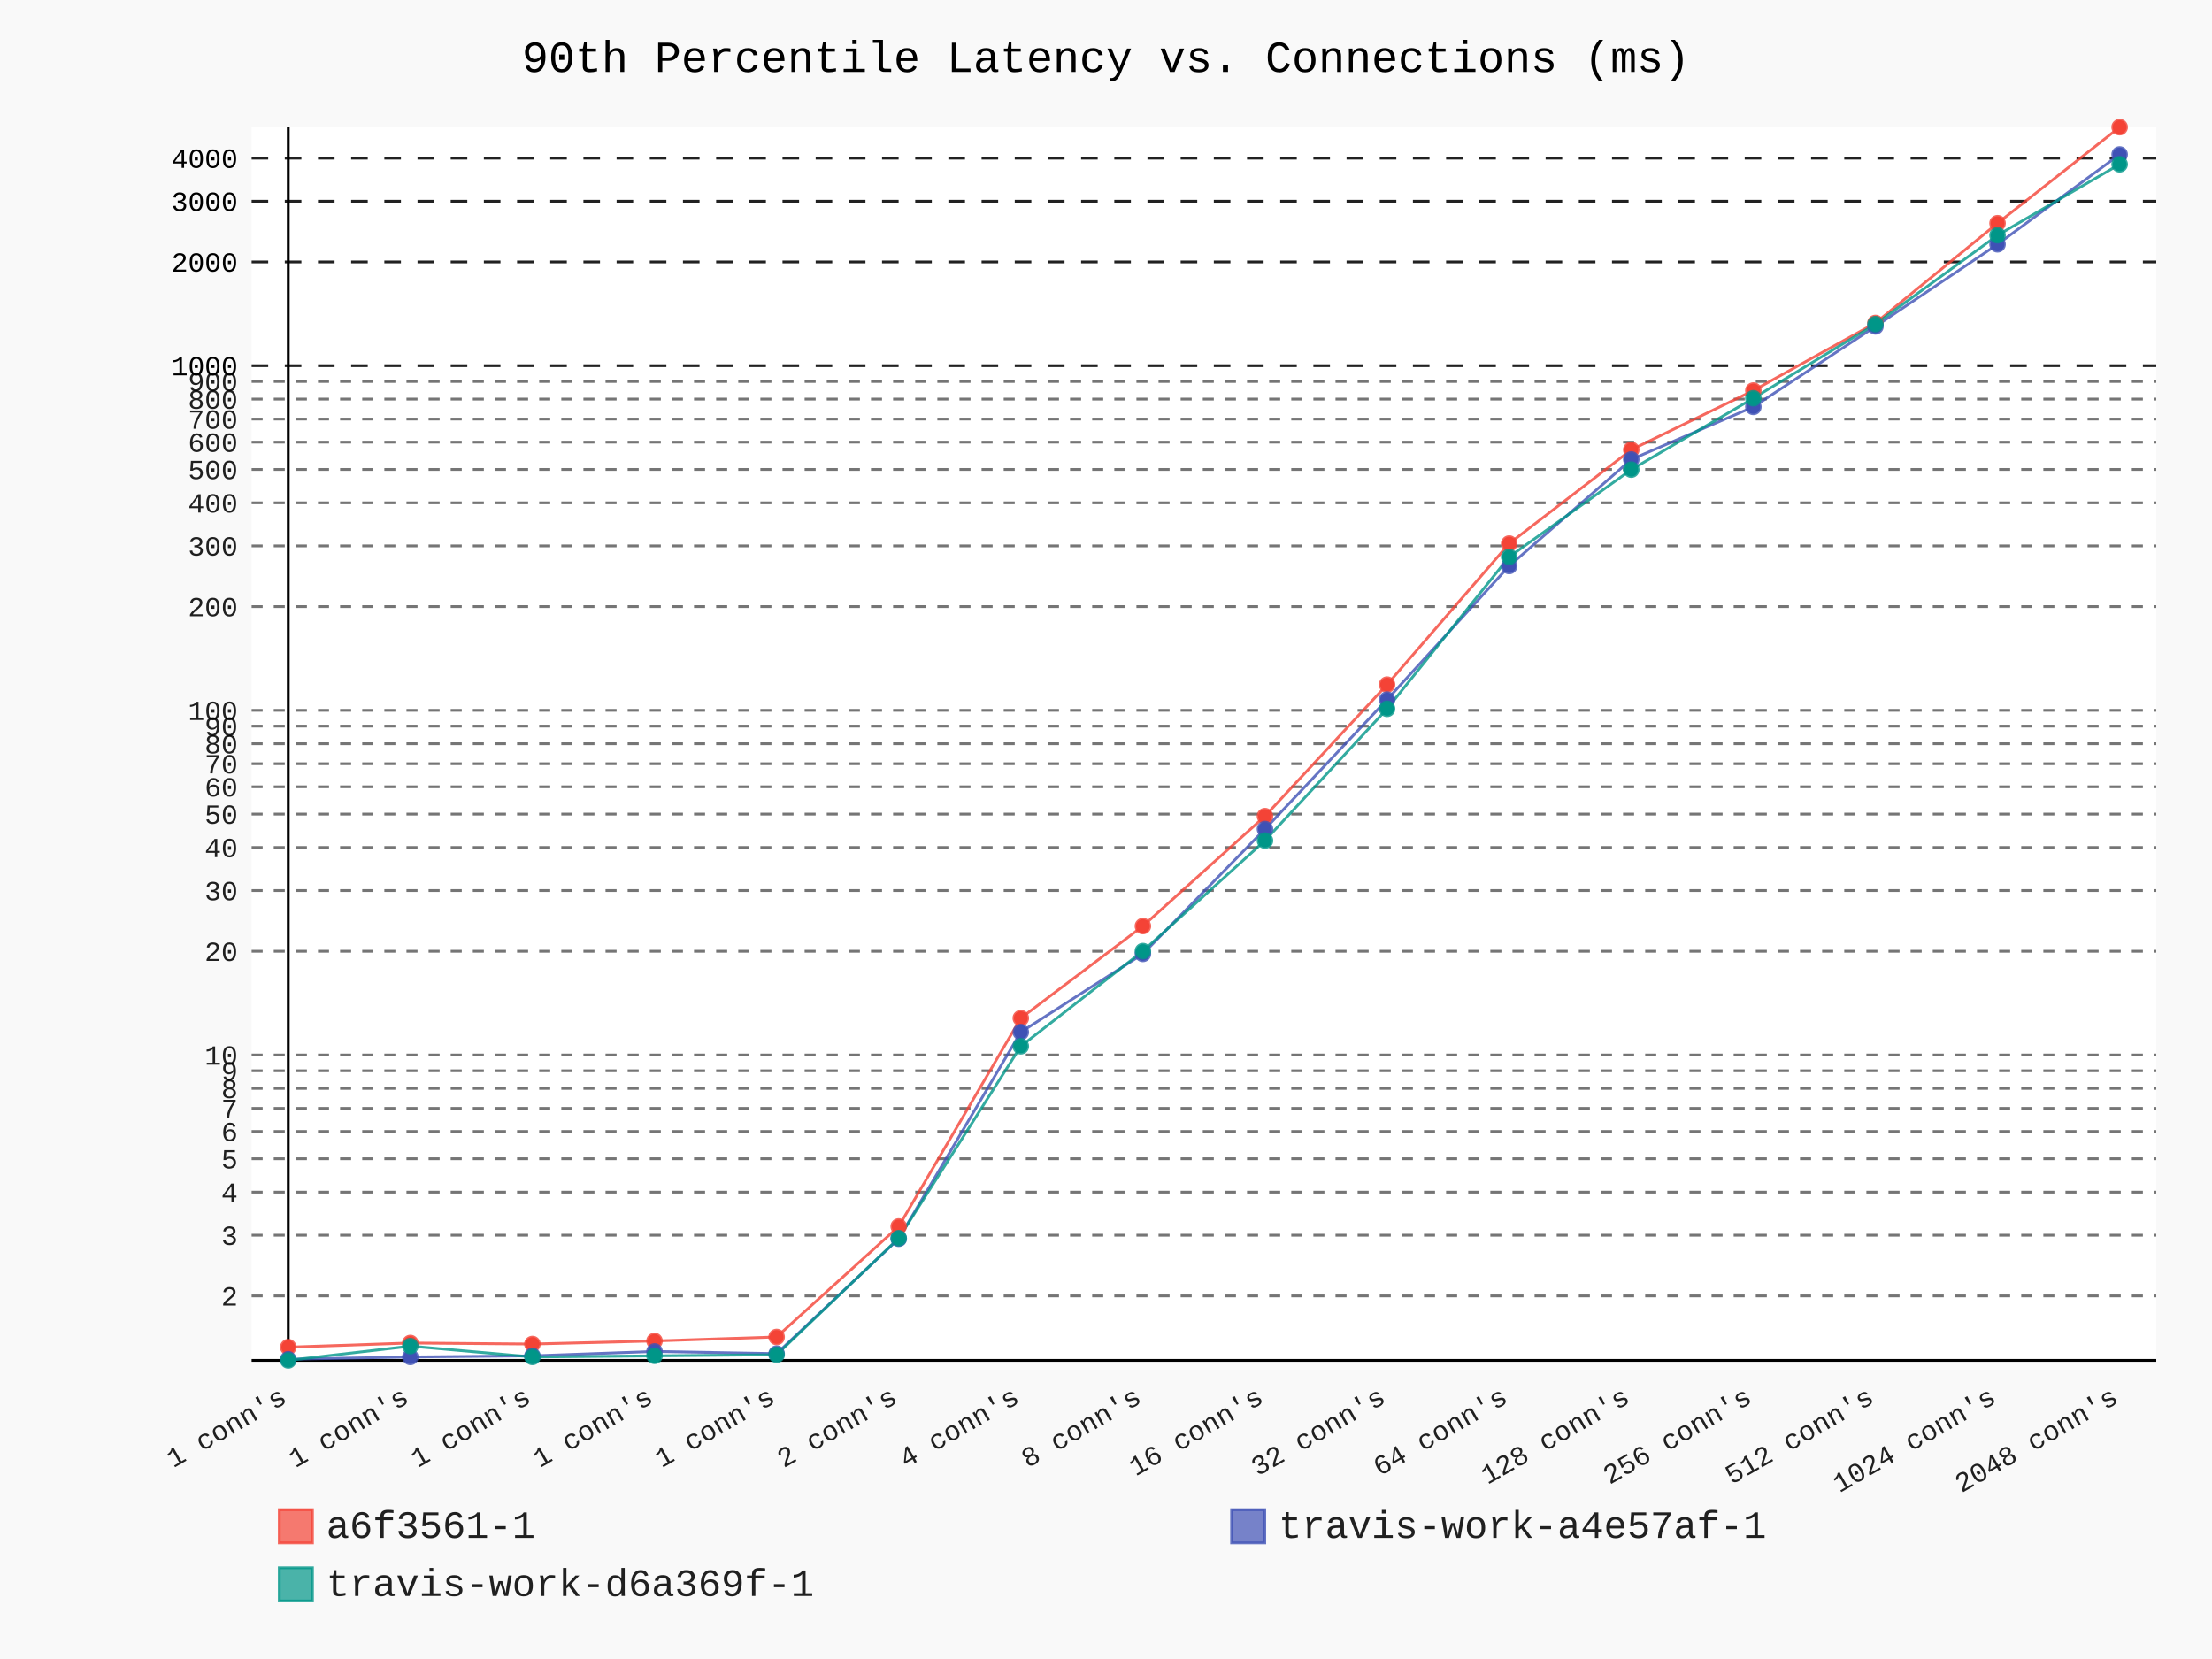
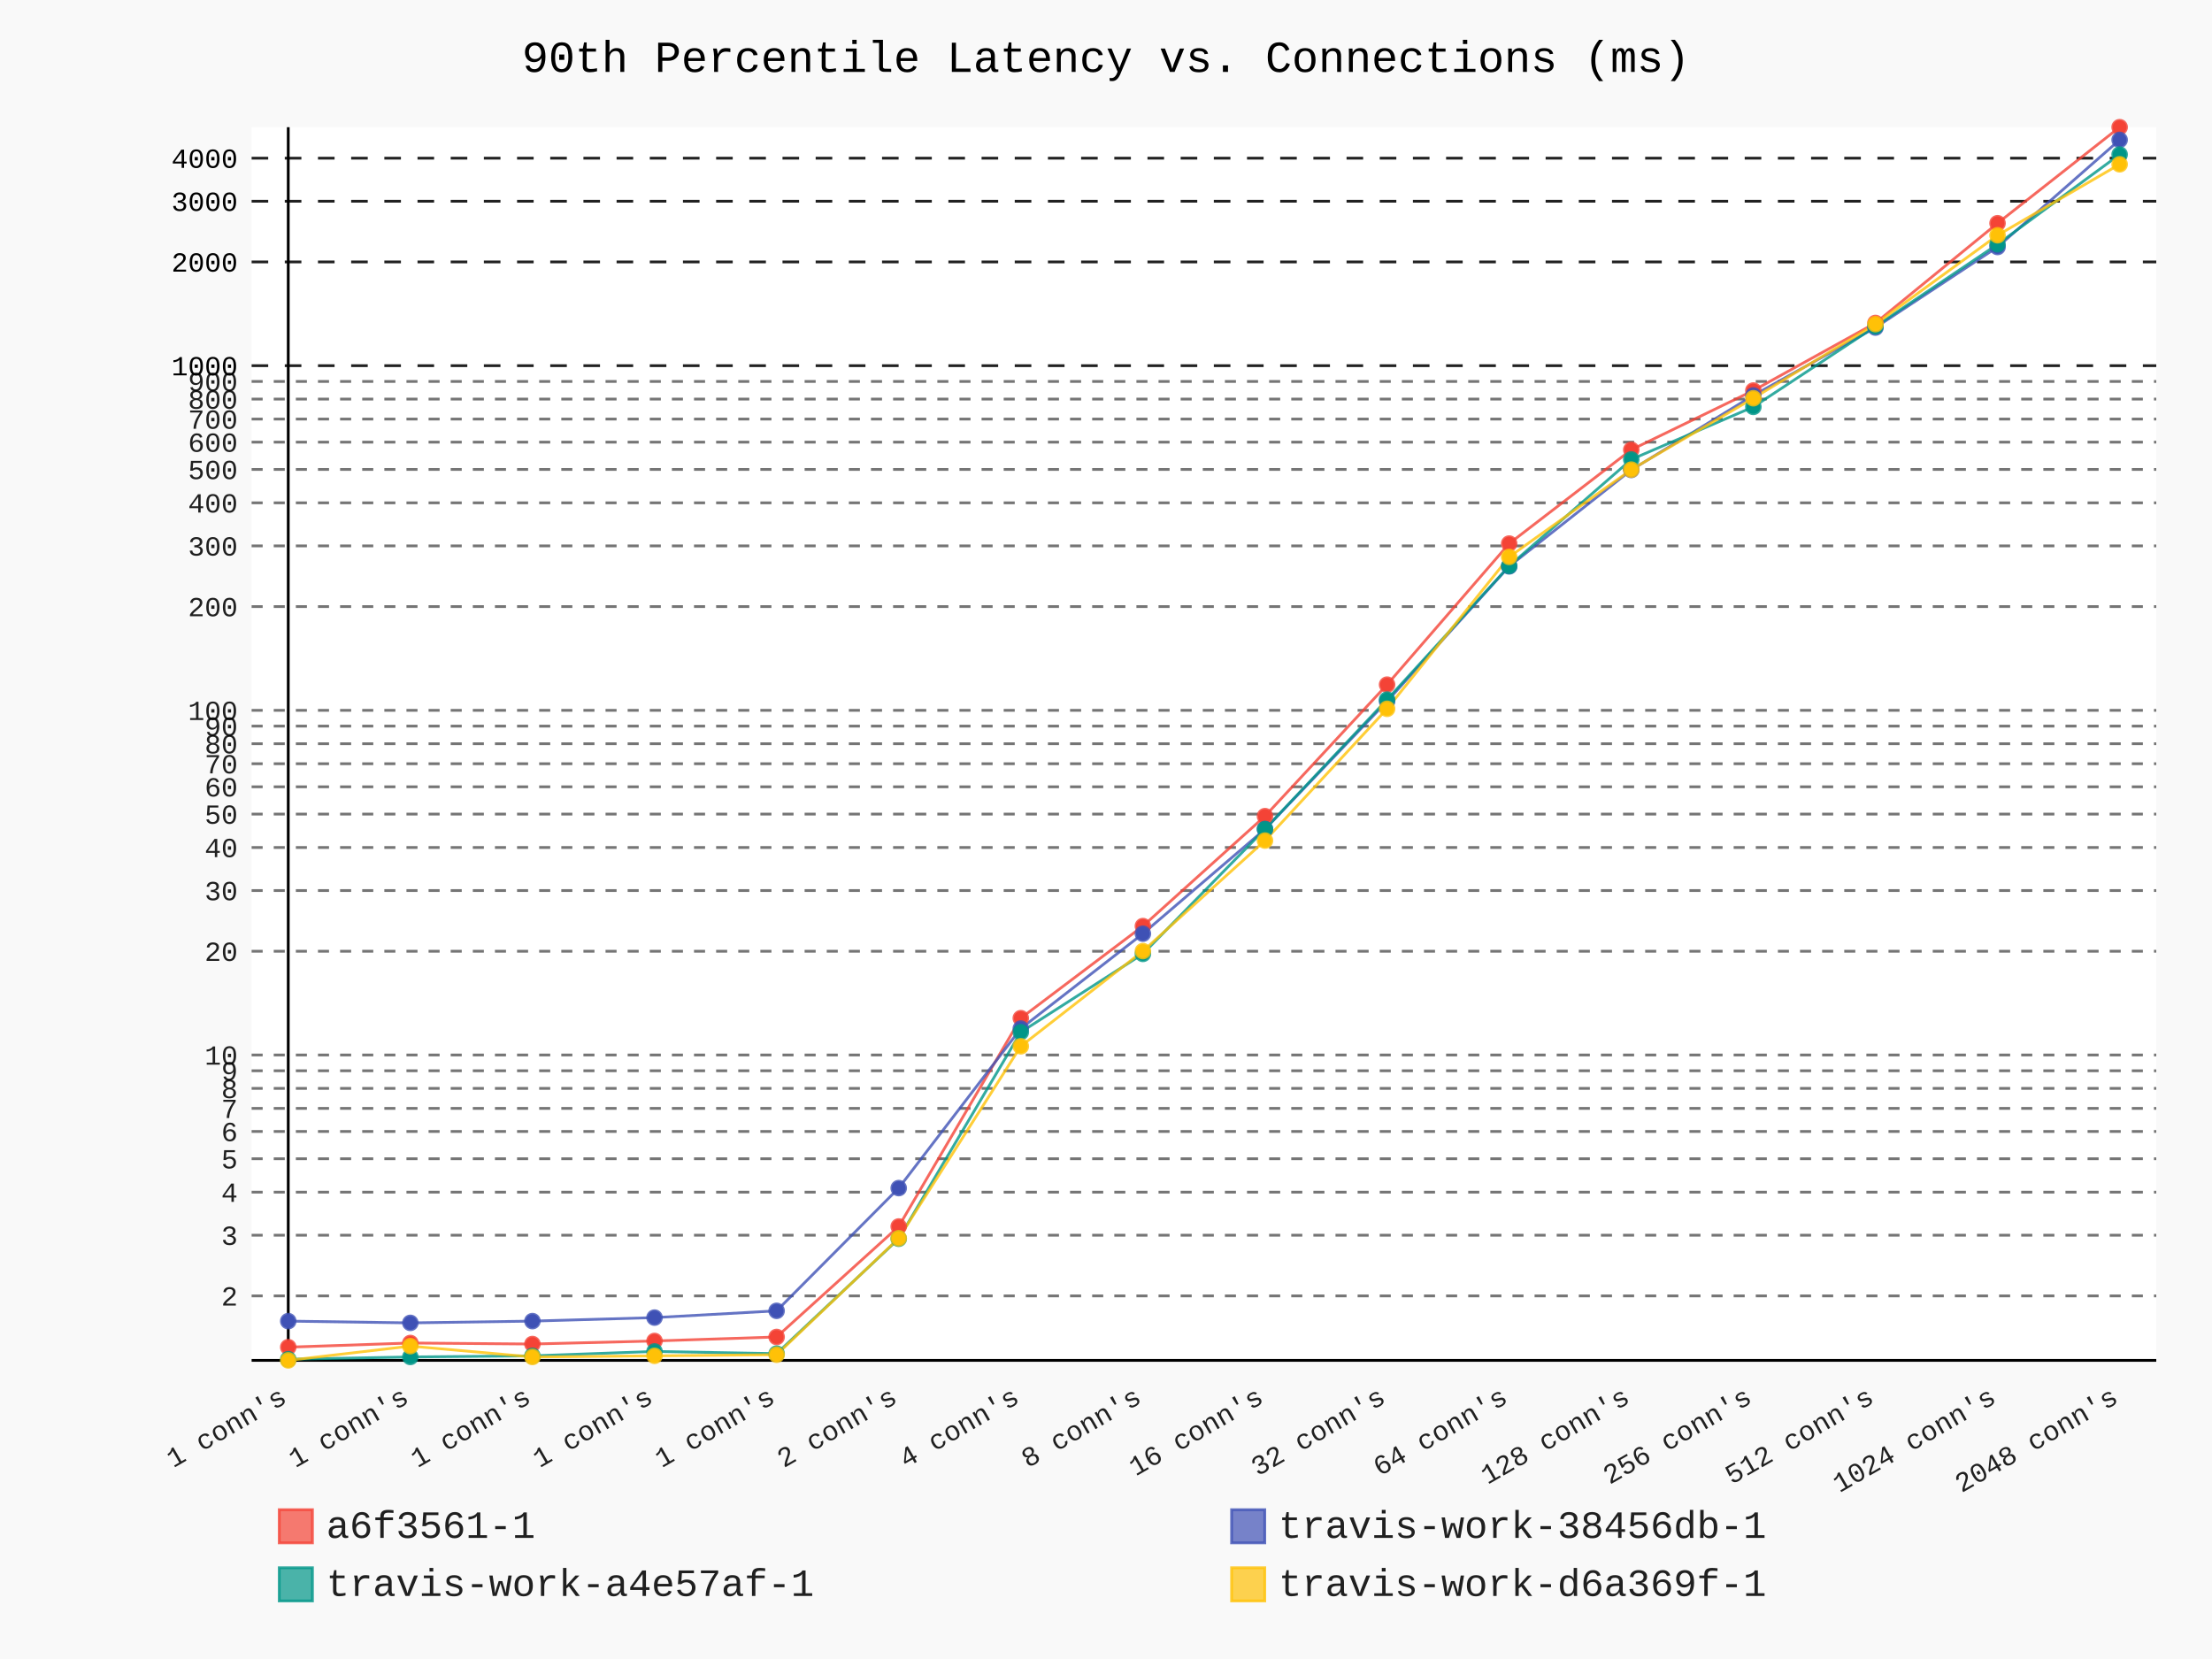
- <svg xmlns="http://www.w3.org/2000/svg" id="chart-3ccf7fee-5680-4971-844b-a127bb73e5d8" class="pygal-chart" viewBox="0 0 800 600">
+ <svg xmlns="http://www.w3.org/2000/svg" id="chart-52ab23d0-7af9-458c-9350-6c82d191cd93" class="pygal-chart" viewBox="0 0 800 600">
  <defs>
-     <style type="text/css">#chart-3ccf7fee-5680-4971-844b-a127bb73e5d8{-webkit-user-select:none;-webkit-font-smoothing:antialiased;font-family:Consolas,"Liberation Mono",Menlo,Courier,monospace}#chart-3ccf7fee-5680-4971-844b-a127bb73e5d8 .title{font-family:Consolas,"Liberation Mono",Menlo,Courier,monospace;font-size:16px}#chart-3ccf7fee-5680-4971-844b-a127bb73e5d8 .legends .legend text{font-family:Consolas,"Liberation Mono",Menlo,Courier,monospace;font-size:14px}#chart-3ccf7fee-5680-4971-844b-a127bb73e5d8 .axis text{font-family:Consolas,"Liberation Mono",Menlo,Courier,monospace;font-size:10px}#chart-3ccf7fee-5680-4971-844b-a127bb73e5d8 .axis text.major{font-family:Consolas,"Liberation Mono",Menlo,Courier,monospace;font-size:10px}#chart-3ccf7fee-5680-4971-844b-a127bb73e5d8 .text-overlay text.value{font-family:Consolas,"Liberation Mono",Menlo,Courier,monospace;font-size:16px}#chart-3ccf7fee-5680-4971-844b-a127bb73e5d8 .text-overlay text.label{font-family:Consolas,"Liberation Mono",Menlo,Courier,monospace;font-size:10px}#chart-3ccf7fee-5680-4971-844b-a127bb73e5d8 .tooltip{font-family:Consolas,"Liberation Mono",Menlo,Courier,monospace;font-size:14px}#chart-3ccf7fee-5680-4971-844b-a127bb73e5d8 text.no_data{font-family:Consolas,"Liberation Mono",Menlo,Courier,monospace;font-size:64px}
- #chart-3ccf7fee-5680-4971-844b-a127bb73e5d8{background-color:rgba(249,249,249,1)}#chart-3ccf7fee-5680-4971-844b-a127bb73e5d8 path,#chart-3ccf7fee-5680-4971-844b-a127bb73e5d8 line,#chart-3ccf7fee-5680-4971-844b-a127bb73e5d8 rect,#chart-3ccf7fee-5680-4971-844b-a127bb73e5d8 circle{-webkit-transition:150ms;-moz-transition:150ms;transition:150ms}#chart-3ccf7fee-5680-4971-844b-a127bb73e5d8 .graph &gt; .background{fill:rgba(249,249,249,1)}#chart-3ccf7fee-5680-4971-844b-a127bb73e5d8 .plot &gt; .background{fill:rgba(255,255,255,1)}#chart-3ccf7fee-5680-4971-844b-a127bb73e5d8 .graph{fill:rgba(0,0,0,.87)}#chart-3ccf7fee-5680-4971-844b-a127bb73e5d8 text.no_data{fill:rgba(0,0,0,1)}#chart-3ccf7fee-5680-4971-844b-a127bb73e5d8 .title{fill:rgba(0,0,0,1)}#chart-3ccf7fee-5680-4971-844b-a127bb73e5d8 .legends .legend text{fill:rgba(0,0,0,.87)}#chart-3ccf7fee-5680-4971-844b-a127bb73e5d8 .legends .legend:hover text{fill:rgba(0,0,0,1)}#chart-3ccf7fee-5680-4971-844b-a127bb73e5d8 .axis .line{stroke:rgba(0,0,0,1)}#chart-3ccf7fee-5680-4971-844b-a127bb73e5d8 .axis .guide.line{stroke:rgba(0,0,0,.54)}#chart-3ccf7fee-5680-4971-844b-a127bb73e5d8 .axis .major.line{stroke:rgba(0,0,0,.87)}#chart-3ccf7fee-5680-4971-844b-a127bb73e5d8 .axis text.major{fill:rgba(0,0,0,1)}#chart-3ccf7fee-5680-4971-844b-a127bb73e5d8 .axis.y .guides:hover .guide.line,#chart-3ccf7fee-5680-4971-844b-a127bb73e5d8 .line-graph .axis.x .guides:hover .guide.line,#chart-3ccf7fee-5680-4971-844b-a127bb73e5d8 .stackedline-graph .axis.x .guides:hover .guide.line,#chart-3ccf7fee-5680-4971-844b-a127bb73e5d8 .xy-graph .axis.x .guides:hover .guide.line{stroke:rgba(0,0,0,1)}#chart-3ccf7fee-5680-4971-844b-a127bb73e5d8 .axis .guides:hover text{fill:rgba(0,0,0,1)}#chart-3ccf7fee-5680-4971-844b-a127bb73e5d8 .reactive{fill-opacity:.7;stroke-opacity:.8}#chart-3ccf7fee-5680-4971-844b-a127bb73e5d8 .ci{stroke:rgba(0,0,0,.87)}#chart-3ccf7fee-5680-4971-844b-a127bb73e5d8 .reactive.active,#chart-3ccf7fee-5680-4971-844b-a127bb73e5d8 .active .reactive{fill-opacity:.8;stroke-opacity:.9;stroke-width:4}#chart-3ccf7fee-5680-4971-844b-a127bb73e5d8 .ci .reactive.active{stroke-width:1.5}#chart-3ccf7fee-5680-4971-844b-a127bb73e5d8 .series text{fill:rgba(0,0,0,1)}#chart-3ccf7fee-5680-4971-844b-a127bb73e5d8 .tooltip rect{fill:rgba(255,255,255,1);stroke:rgba(0,0,0,1);-webkit-transition:opacity 150ms;-moz-transition:opacity 150ms;transition:opacity 150ms}#chart-3ccf7fee-5680-4971-844b-a127bb73e5d8 .tooltip .label{fill:rgba(0,0,0,.87)}#chart-3ccf7fee-5680-4971-844b-a127bb73e5d8 .tooltip .label{fill:rgba(0,0,0,.87)}#chart-3ccf7fee-5680-4971-844b-a127bb73e5d8 .tooltip .legend{font-size:.8em;fill:rgba(0,0,0,.54)}#chart-3ccf7fee-5680-4971-844b-a127bb73e5d8 .tooltip .x_label{font-size:.6em;fill:rgba(0,0,0,1)}#chart-3ccf7fee-5680-4971-844b-a127bb73e5d8 .tooltip .xlink{font-size:.5em;text-decoration:underline}#chart-3ccf7fee-5680-4971-844b-a127bb73e5d8 .tooltip .value{font-size:1.5em}#chart-3ccf7fee-5680-4971-844b-a127bb73e5d8 .bound{font-size:.5em}#chart-3ccf7fee-5680-4971-844b-a127bb73e5d8 .max-value{font-size:.75em;fill:rgba(0,0,0,.54)}#chart-3ccf7fee-5680-4971-844b-a127bb73e5d8 .map-element{fill:rgba(255,255,255,1);stroke:rgba(0,0,0,.54) !important}#chart-3ccf7fee-5680-4971-844b-a127bb73e5d8 .map-element .reactive{fill-opacity:inherit;stroke-opacity:inherit}#chart-3ccf7fee-5680-4971-844b-a127bb73e5d8 .color-0,#chart-3ccf7fee-5680-4971-844b-a127bb73e5d8 .color-0 a:visited{stroke:#F44336;fill:#F44336}#chart-3ccf7fee-5680-4971-844b-a127bb73e5d8 .color-1,#chart-3ccf7fee-5680-4971-844b-a127bb73e5d8 .color-1 a:visited{stroke:#3F51B5;fill:#3F51B5}#chart-3ccf7fee-5680-4971-844b-a127bb73e5d8 .color-2,#chart-3ccf7fee-5680-4971-844b-a127bb73e5d8 .color-2 a:visited{stroke:#009688;fill:#009688}#chart-3ccf7fee-5680-4971-844b-a127bb73e5d8 .text-overlay .color-0 text{fill:black}#chart-3ccf7fee-5680-4971-844b-a127bb73e5d8 .text-overlay .color-1 text{fill:black}#chart-3ccf7fee-5680-4971-844b-a127bb73e5d8 .text-overlay .color-2 text{fill:black}
- #chart-3ccf7fee-5680-4971-844b-a127bb73e5d8 text.no_data{text-anchor:middle}#chart-3ccf7fee-5680-4971-844b-a127bb73e5d8 .guide.line{fill:none}#chart-3ccf7fee-5680-4971-844b-a127bb73e5d8 .centered{text-anchor:middle}#chart-3ccf7fee-5680-4971-844b-a127bb73e5d8 .title{text-anchor:middle}#chart-3ccf7fee-5680-4971-844b-a127bb73e5d8 .legends .legend text{fill-opacity:1}#chart-3ccf7fee-5680-4971-844b-a127bb73e5d8 .axis.x text{text-anchor:middle}#chart-3ccf7fee-5680-4971-844b-a127bb73e5d8 .axis.x:not(.web) text[transform]{text-anchor:start}#chart-3ccf7fee-5680-4971-844b-a127bb73e5d8 .axis.x:not(.web) text[transform].backwards{text-anchor:end}#chart-3ccf7fee-5680-4971-844b-a127bb73e5d8 .axis.y text{text-anchor:end}#chart-3ccf7fee-5680-4971-844b-a127bb73e5d8 .axis.y text[transform].backwards{text-anchor:start}#chart-3ccf7fee-5680-4971-844b-a127bb73e5d8 .axis.y2 text{text-anchor:start}#chart-3ccf7fee-5680-4971-844b-a127bb73e5d8 .axis.y2 text[transform].backwards{text-anchor:end}#chart-3ccf7fee-5680-4971-844b-a127bb73e5d8 .axis .guide.line{stroke-dasharray:4,4}#chart-3ccf7fee-5680-4971-844b-a127bb73e5d8 .axis .major.guide.line{stroke-dasharray:6,6}#chart-3ccf7fee-5680-4971-844b-a127bb73e5d8 .horizontal .axis.y .guide.line,#chart-3ccf7fee-5680-4971-844b-a127bb73e5d8 .horizontal .axis.y2 .guide.line,#chart-3ccf7fee-5680-4971-844b-a127bb73e5d8 .vertical .axis.x .guide.line{opacity:0}#chart-3ccf7fee-5680-4971-844b-a127bb73e5d8 .horizontal .axis.always_show .guide.line,#chart-3ccf7fee-5680-4971-844b-a127bb73e5d8 .vertical .axis.always_show .guide.line{opacity:1 !important}#chart-3ccf7fee-5680-4971-844b-a127bb73e5d8 .axis.y .guides:hover .guide.line,#chart-3ccf7fee-5680-4971-844b-a127bb73e5d8 .axis.y2 .guides:hover .guide.line,#chart-3ccf7fee-5680-4971-844b-a127bb73e5d8 .axis.x .guides:hover .guide.line{opacity:1}#chart-3ccf7fee-5680-4971-844b-a127bb73e5d8 .axis .guides:hover text{opacity:1}#chart-3ccf7fee-5680-4971-844b-a127bb73e5d8 .nofill{fill:none}#chart-3ccf7fee-5680-4971-844b-a127bb73e5d8 .subtle-fill{fill-opacity:.2}#chart-3ccf7fee-5680-4971-844b-a127bb73e5d8 .dot{stroke-width:1px;fill-opacity:1}#chart-3ccf7fee-5680-4971-844b-a127bb73e5d8 .dot.active{stroke-width:5px}#chart-3ccf7fee-5680-4971-844b-a127bb73e5d8 .dot.negative{fill:transparent}#chart-3ccf7fee-5680-4971-844b-a127bb73e5d8 text,#chart-3ccf7fee-5680-4971-844b-a127bb73e5d8 tspan{stroke:none !important}#chart-3ccf7fee-5680-4971-844b-a127bb73e5d8 .series text.active{opacity:1}#chart-3ccf7fee-5680-4971-844b-a127bb73e5d8 .tooltip rect{fill-opacity:.95;stroke-width:.5}#chart-3ccf7fee-5680-4971-844b-a127bb73e5d8 .tooltip text{fill-opacity:1}#chart-3ccf7fee-5680-4971-844b-a127bb73e5d8 .showable{visibility:hidden}#chart-3ccf7fee-5680-4971-844b-a127bb73e5d8 .showable.shown{visibility:visible}#chart-3ccf7fee-5680-4971-844b-a127bb73e5d8 .gauge-background{fill:rgba(229,229,229,1);stroke:none}#chart-3ccf7fee-5680-4971-844b-a127bb73e5d8 .bg-lines{stroke:rgba(249,249,249,1);stroke-width:2px}</style>
+     <style type="text/css">#chart-52ab23d0-7af9-458c-9350-6c82d191cd93{-webkit-user-select:none;-webkit-font-smoothing:antialiased;font-family:Consolas,"Liberation Mono",Menlo,Courier,monospace}#chart-52ab23d0-7af9-458c-9350-6c82d191cd93 .title{font-family:Consolas,"Liberation Mono",Menlo,Courier,monospace;font-size:16px}#chart-52ab23d0-7af9-458c-9350-6c82d191cd93 .legends .legend text{font-family:Consolas,"Liberation Mono",Menlo,Courier,monospace;font-size:14px}#chart-52ab23d0-7af9-458c-9350-6c82d191cd93 .axis text{font-family:Consolas,"Liberation Mono",Menlo,Courier,monospace;font-size:10px}#chart-52ab23d0-7af9-458c-9350-6c82d191cd93 .axis text.major{font-family:Consolas,"Liberation Mono",Menlo,Courier,monospace;font-size:10px}#chart-52ab23d0-7af9-458c-9350-6c82d191cd93 .text-overlay text.value{font-family:Consolas,"Liberation Mono",Menlo,Courier,monospace;font-size:16px}#chart-52ab23d0-7af9-458c-9350-6c82d191cd93 .text-overlay text.label{font-family:Consolas,"Liberation Mono",Menlo,Courier,monospace;font-size:10px}#chart-52ab23d0-7af9-458c-9350-6c82d191cd93 .tooltip{font-family:Consolas,"Liberation Mono",Menlo,Courier,monospace;font-size:14px}#chart-52ab23d0-7af9-458c-9350-6c82d191cd93 text.no_data{font-family:Consolas,"Liberation Mono",Menlo,Courier,monospace;font-size:64px}
+ #chart-52ab23d0-7af9-458c-9350-6c82d191cd93{background-color:rgba(249,249,249,1)}#chart-52ab23d0-7af9-458c-9350-6c82d191cd93 path,#chart-52ab23d0-7af9-458c-9350-6c82d191cd93 line,#chart-52ab23d0-7af9-458c-9350-6c82d191cd93 rect,#chart-52ab23d0-7af9-458c-9350-6c82d191cd93 circle{-webkit-transition:150ms;-moz-transition:150ms;transition:150ms}#chart-52ab23d0-7af9-458c-9350-6c82d191cd93 .graph &gt; .background{fill:rgba(249,249,249,1)}#chart-52ab23d0-7af9-458c-9350-6c82d191cd93 .plot &gt; .background{fill:rgba(255,255,255,1)}#chart-52ab23d0-7af9-458c-9350-6c82d191cd93 .graph{fill:rgba(0,0,0,.87)}#chart-52ab23d0-7af9-458c-9350-6c82d191cd93 text.no_data{fill:rgba(0,0,0,1)}#chart-52ab23d0-7af9-458c-9350-6c82d191cd93 .title{fill:rgba(0,0,0,1)}#chart-52ab23d0-7af9-458c-9350-6c82d191cd93 .legends .legend text{fill:rgba(0,0,0,.87)}#chart-52ab23d0-7af9-458c-9350-6c82d191cd93 .legends .legend:hover text{fill:rgba(0,0,0,1)}#chart-52ab23d0-7af9-458c-9350-6c82d191cd93 .axis .line{stroke:rgba(0,0,0,1)}#chart-52ab23d0-7af9-458c-9350-6c82d191cd93 .axis .guide.line{stroke:rgba(0,0,0,.54)}#chart-52ab23d0-7af9-458c-9350-6c82d191cd93 .axis .major.line{stroke:rgba(0,0,0,.87)}#chart-52ab23d0-7af9-458c-9350-6c82d191cd93 .axis text.major{fill:rgba(0,0,0,1)}#chart-52ab23d0-7af9-458c-9350-6c82d191cd93 .axis.y .guides:hover .guide.line,#chart-52ab23d0-7af9-458c-9350-6c82d191cd93 .line-graph .axis.x .guides:hover .guide.line,#chart-52ab23d0-7af9-458c-9350-6c82d191cd93 .stackedline-graph .axis.x .guides:hover .guide.line,#chart-52ab23d0-7af9-458c-9350-6c82d191cd93 .xy-graph .axis.x .guides:hover .guide.line{stroke:rgba(0,0,0,1)}#chart-52ab23d0-7af9-458c-9350-6c82d191cd93 .axis .guides:hover text{fill:rgba(0,0,0,1)}#chart-52ab23d0-7af9-458c-9350-6c82d191cd93 .reactive{fill-opacity:.7;stroke-opacity:.8}#chart-52ab23d0-7af9-458c-9350-6c82d191cd93 .ci{stroke:rgba(0,0,0,.87)}#chart-52ab23d0-7af9-458c-9350-6c82d191cd93 .reactive.active,#chart-52ab23d0-7af9-458c-9350-6c82d191cd93 .active .reactive{fill-opacity:.8;stroke-opacity:.9;stroke-width:4}#chart-52ab23d0-7af9-458c-9350-6c82d191cd93 .ci .reactive.active{stroke-width:1.5}#chart-52ab23d0-7af9-458c-9350-6c82d191cd93 .series text{fill:rgba(0,0,0,1)}#chart-52ab23d0-7af9-458c-9350-6c82d191cd93 .tooltip rect{fill:rgba(255,255,255,1);stroke:rgba(0,0,0,1);-webkit-transition:opacity 150ms;-moz-transition:opacity 150ms;transition:opacity 150ms}#chart-52ab23d0-7af9-458c-9350-6c82d191cd93 .tooltip .label{fill:rgba(0,0,0,.87)}#chart-52ab23d0-7af9-458c-9350-6c82d191cd93 .tooltip .label{fill:rgba(0,0,0,.87)}#chart-52ab23d0-7af9-458c-9350-6c82d191cd93 .tooltip .legend{font-size:.8em;fill:rgba(0,0,0,.54)}#chart-52ab23d0-7af9-458c-9350-6c82d191cd93 .tooltip .x_label{font-size:.6em;fill:rgba(0,0,0,1)}#chart-52ab23d0-7af9-458c-9350-6c82d191cd93 .tooltip .xlink{font-size:.5em;text-decoration:underline}#chart-52ab23d0-7af9-458c-9350-6c82d191cd93 .tooltip .value{font-size:1.5em}#chart-52ab23d0-7af9-458c-9350-6c82d191cd93 .bound{font-size:.5em}#chart-52ab23d0-7af9-458c-9350-6c82d191cd93 .max-value{font-size:.75em;fill:rgba(0,0,0,.54)}#chart-52ab23d0-7af9-458c-9350-6c82d191cd93 .map-element{fill:rgba(255,255,255,1);stroke:rgba(0,0,0,.54) !important}#chart-52ab23d0-7af9-458c-9350-6c82d191cd93 .map-element .reactive{fill-opacity:inherit;stroke-opacity:inherit}#chart-52ab23d0-7af9-458c-9350-6c82d191cd93 .color-0,#chart-52ab23d0-7af9-458c-9350-6c82d191cd93 .color-0 a:visited{stroke:#F44336;fill:#F44336}#chart-52ab23d0-7af9-458c-9350-6c82d191cd93 .color-1,#chart-52ab23d0-7af9-458c-9350-6c82d191cd93 .color-1 a:visited{stroke:#3F51B5;fill:#3F51B5}#chart-52ab23d0-7af9-458c-9350-6c82d191cd93 .color-2,#chart-52ab23d0-7af9-458c-9350-6c82d191cd93 .color-2 a:visited{stroke:#009688;fill:#009688}#chart-52ab23d0-7af9-458c-9350-6c82d191cd93 .color-3,#chart-52ab23d0-7af9-458c-9350-6c82d191cd93 .color-3 a:visited{stroke:#FFC107;fill:#FFC107}#chart-52ab23d0-7af9-458c-9350-6c82d191cd93 .text-overlay .color-0 text{fill:black}#chart-52ab23d0-7af9-458c-9350-6c82d191cd93 .text-overlay .color-1 text{fill:black}#chart-52ab23d0-7af9-458c-9350-6c82d191cd93 .text-overlay .color-2 text{fill:black}#chart-52ab23d0-7af9-458c-9350-6c82d191cd93 .text-overlay .color-3 text{fill:black}
+ #chart-52ab23d0-7af9-458c-9350-6c82d191cd93 text.no_data{text-anchor:middle}#chart-52ab23d0-7af9-458c-9350-6c82d191cd93 .guide.line{fill:none}#chart-52ab23d0-7af9-458c-9350-6c82d191cd93 .centered{text-anchor:middle}#chart-52ab23d0-7af9-458c-9350-6c82d191cd93 .title{text-anchor:middle}#chart-52ab23d0-7af9-458c-9350-6c82d191cd93 .legends .legend text{fill-opacity:1}#chart-52ab23d0-7af9-458c-9350-6c82d191cd93 .axis.x text{text-anchor:middle}#chart-52ab23d0-7af9-458c-9350-6c82d191cd93 .axis.x:not(.web) text[transform]{text-anchor:start}#chart-52ab23d0-7af9-458c-9350-6c82d191cd93 .axis.x:not(.web) text[transform].backwards{text-anchor:end}#chart-52ab23d0-7af9-458c-9350-6c82d191cd93 .axis.y text{text-anchor:end}#chart-52ab23d0-7af9-458c-9350-6c82d191cd93 .axis.y text[transform].backwards{text-anchor:start}#chart-52ab23d0-7af9-458c-9350-6c82d191cd93 .axis.y2 text{text-anchor:start}#chart-52ab23d0-7af9-458c-9350-6c82d191cd93 .axis.y2 text[transform].backwards{text-anchor:end}#chart-52ab23d0-7af9-458c-9350-6c82d191cd93 .axis .guide.line{stroke-dasharray:4,4}#chart-52ab23d0-7af9-458c-9350-6c82d191cd93 .axis .major.guide.line{stroke-dasharray:6,6}#chart-52ab23d0-7af9-458c-9350-6c82d191cd93 .horizontal .axis.y .guide.line,#chart-52ab23d0-7af9-458c-9350-6c82d191cd93 .horizontal .axis.y2 .guide.line,#chart-52ab23d0-7af9-458c-9350-6c82d191cd93 .vertical .axis.x .guide.line{opacity:0}#chart-52ab23d0-7af9-458c-9350-6c82d191cd93 .horizontal .axis.always_show .guide.line,#chart-52ab23d0-7af9-458c-9350-6c82d191cd93 .vertical .axis.always_show .guide.line{opacity:1 !important}#chart-52ab23d0-7af9-458c-9350-6c82d191cd93 .axis.y .guides:hover .guide.line,#chart-52ab23d0-7af9-458c-9350-6c82d191cd93 .axis.y2 .guides:hover .guide.line,#chart-52ab23d0-7af9-458c-9350-6c82d191cd93 .axis.x .guides:hover .guide.line{opacity:1}#chart-52ab23d0-7af9-458c-9350-6c82d191cd93 .axis .guides:hover text{opacity:1}#chart-52ab23d0-7af9-458c-9350-6c82d191cd93 .nofill{fill:none}#chart-52ab23d0-7af9-458c-9350-6c82d191cd93 .subtle-fill{fill-opacity:.2}#chart-52ab23d0-7af9-458c-9350-6c82d191cd93 .dot{stroke-width:1px;fill-opacity:1}#chart-52ab23d0-7af9-458c-9350-6c82d191cd93 .dot.active{stroke-width:5px}#chart-52ab23d0-7af9-458c-9350-6c82d191cd93 .dot.negative{fill:transparent}#chart-52ab23d0-7af9-458c-9350-6c82d191cd93 text,#chart-52ab23d0-7af9-458c-9350-6c82d191cd93 tspan{stroke:none !important}#chart-52ab23d0-7af9-458c-9350-6c82d191cd93 .series text.active{opacity:1}#chart-52ab23d0-7af9-458c-9350-6c82d191cd93 .tooltip rect{fill-opacity:.95;stroke-width:.5}#chart-52ab23d0-7af9-458c-9350-6c82d191cd93 .tooltip text{fill-opacity:1}#chart-52ab23d0-7af9-458c-9350-6c82d191cd93 .showable{visibility:hidden}#chart-52ab23d0-7af9-458c-9350-6c82d191cd93 .showable.shown{visibility:visible}#chart-52ab23d0-7af9-458c-9350-6c82d191cd93 .gauge-background{fill:rgba(229,229,229,1);stroke:none}#chart-52ab23d0-7af9-458c-9350-6c82d191cd93 .bg-lines{stroke:rgba(249,249,249,1);stroke-width:2px}</style>
  </defs>
  <g class="graph line-graph vertical">
    <rect x="0" y="0" width="800" height="600" class="background" />
    <g transform="translate(91, 46)" class="plot">
      <rect x="0" y="0" width="688.842" height="446.0" class="background" />
      <g class="axis y always_show">
        <path d="M0 446 h688.842" class="line" />
        <g class="logarithmic guides">
          <path d="M0 422.68 h688.842" class="guide line" />
          <text x="-5" y="426.18" class="">2</text>
        </g>
        <g class="logarithmic guides">
          <path d="M0 400.73 h688.842" class="guide line" />
          <text x="-5" y="404.23" class="">3</text>
        </g>
        <g class="logarithmic guides">
          <path d="M0 385.156 h688.842" class="guide line" />
          <text x="-5" y="388.656" class="">4</text>
        </g>
        <g class="logarithmic guides">
          <path d="M0 373.076 h688.842" class="guide line" />
          <text x="-5" y="376.576" class="">5</text>
        </g>
        <g class="logarithmic guides">
          <path d="M0 363.207 h688.842" class="guide line" />
          <text x="-5" y="366.707" class="">6</text>
        </g>
        <g class="logarithmic guides">
          <path d="M0 354.862 h688.842" class="guide line" />
          <text x="-5" y="358.362" class="">7</text>
        </g>
        <g class="logarithmic guides">
          <path d="M0 347.633 h688.842" class="guide line" />
          <text x="-5" y="351.133" class="">8</text>
        </g>
        <g class="logarithmic guides">
          <path d="M0 341.257 h688.842" class="guide line" />
          <text x="-5" y="344.757" class="">9</text>
        </g>
        <g class="logarithmic guides">
          <path d="M0 335.553 h688.842" class="guide line" />
          <text x="-5" y="339.053" class="">10</text>
        </g>
        <g class="logarithmic guides">
          <path d="M0 298.03 h688.842" class="guide line" />
          <text x="-5" y="301.53" class="">20</text>
        </g>
        <g class="logarithmic guides">
          <path d="M0 276.08 h688.842" class="guide line" />
          <text x="-5" y="279.58" class="">30</text>
        </g>
        <g class="logarithmic guides">
          <path d="M0 260.506 h688.842" class="guide line" />
          <text x="-5" y="264.006" class="">40</text>
        </g>
        <g class="logarithmic guides">
          <path d="M0 248.427 h688.842" class="guide line" />
          <text x="-5" y="251.927" class="">50</text>
        </g>
        <g class="logarithmic guides">
          <path d="M0 238.557 h688.842" class="guide line" />
          <text x="-5" y="242.057" class="">60</text>
        </g>
        <g class="logarithmic guides">
          <path d="M0 230.212 h688.842" class="guide line" />
          <text x="-5" y="233.712" class="">70</text>
        </g>
        <g class="logarithmic guides">
          <path d="M0 222.983 h688.842" class="guide line" />
          <text x="-5" y="226.483" class="">80</text>
        </g>
        <g class="logarithmic guides">
          <path d="M0 216.607 h688.842" class="guide line" />
          <text x="-5" y="220.107" class="">90</text>
        </g>
        <g class="logarithmic guides">
          <path d="M0 210.903 h688.842" class="guide line" />
          <text x="-5" y="214.403" class="">100</text>
        </g>
        <g class="logarithmic guides">
          <path d="M0 173.38 h688.842" class="guide line" />
          <text x="-5" y="176.88" class="">200</text>
        </g>
        <g class="logarithmic guides">
          <path d="M0 151.43 h688.842" class="guide line" />
          <text x="-5" y="154.93" class="">300</text>
        </g>
        <g class="logarithmic guides">
          <path d="M0 135.857 h688.842" class="guide line" />
          <text x="-5" y="139.357" class="">400</text>
        </g>
        <g class="logarithmic guides">
          <path d="M0 123.777 h688.842" class="guide line" />
          <text x="-5" y="127.277" class="">500</text>
        </g>
        <g class="logarithmic guides">
          <path d="M0 113.907 h688.842" class="guide line" />
          <text x="-5" y="117.407" class="">600</text>
        </g>
        <g class="logarithmic guides">
          <path d="M0 105.562 h688.842" class="guide line" />
          <text x="-5" y="109.062" class="">700</text>
        </g>
        <g class="logarithmic guides">
          <path d="M0 98.333 h688.842" class="guide line" />
          <text x="-5" y="101.833" class="">800</text>
        </g>
        <g class="logarithmic guides">
          <path d="M0 91.957 h688.842" class="guide line" />
          <text x="-5" y="95.457" class="">900</text>
        </g>
        <g class="logarithmic guides">
          <path d="M0 86.253 h688.842" class="major guide line" />
          <text x="-5" y="89.753" class="major">1000</text>
        </g>
        <g class="logarithmic guides">
          <path d="M0 48.73 h688.842" class="major guide line" />
          <text x="-5" y="52.23" class="major">2000</text>
        </g>
        <g class="logarithmic guides">
          <path d="M0 26.78 h688.842" class="major guide line" />
          <text x="-5" y="30.28" class="major">3000</text>
        </g>
        <g class="logarithmic guides">
          <path d="M0 11.207 h688.842" class="major guide line" />
          <text x="-5" y="14.707" class="major">4000</text>
        </g>
      </g>
      <g class="axis x">
        <g class="guides">
          <path d="M13.247 0 v446" class="line" />
          <text x="13.247" y="461.0" class="backwards" transform="rotate(330 13.24697 461)">1 conn's</text>
        </g>
        <g class="guides">
          <path d="M57.404 0 v446" class="guide line" />
          <text x="57.404" y="461.0" class="backwards" transform="rotate(330 57.40353 461)">1 conn's</text>
        </g>
        <g class="guides">
          <path d="M101.56 0 v446" class="guide line" />
          <text x="101.56" y="461.0" class="backwards" transform="rotate(330 101.5601 461)">1 conn's</text>
        </g>
        <g class="guides">
          <path d="M145.717 0 v446" class="guide line" />
          <text x="145.717" y="461.0" class="backwards" transform="rotate(330 145.7166 461)">1 conn's</text>
        </g>
        <g class="guides">
          <path d="M189.873 0 v446" class="guide line" />
          <text x="189.873" y="461.0" class="backwards" transform="rotate(330 189.8732 461)">1 conn's</text>
        </g>
        <g class="guides">
          <path d="M234.03 0 v446" class="guide line" />
          <text x="234.03" y="461.0" class="backwards" transform="rotate(330 234.0298 461)">2 conn's</text>
        </g>
        <g class="guides">
          <path d="M278.186 0 v446" class="guide line" />
          <text x="278.186" y="461.0" class="backwards" transform="rotate(330 278.1863 461)">4 conn's</text>
        </g>
        <g class="guides">
          <path d="M322.343 0 v446" class="guide line" />
          <text x="322.343" y="461.0" class="backwards" transform="rotate(330 322.3429 461)">8 conn's</text>
        </g>
        <g class="guides">
          <path d="M366.499 0 v446" class="guide line" />
          <text x="366.499" y="461.0" class="backwards" transform="rotate(330 366.4994 461)">16 conn's</text>
        </g>
        <g class="guides">
          <path d="M410.656 0 v446" class="guide line" />
          <text x="410.656" y="461.0" class="backwards" transform="rotate(330 410.656 461)">32 conn's</text>
        </g>
        <g class="guides">
          <path d="M454.813 0 v446" class="guide line" />
          <text x="454.813" y="461.0" class="backwards" transform="rotate(330 454.8126 461)">64 conn's</text>
        </g>
        <g class="guides">
          <path d="M498.969 0 v446" class="guide line" />
          <text x="498.969" y="461.0" class="backwards" transform="rotate(330 498.9691 461)">128 conn's</text>
        </g>
        <g class="guides">
          <path d="M543.126 0 v446" class="guide line" />
          <text x="543.126" y="461.0" class="backwards" transform="rotate(330 543.1257 461)">256 conn's</text>
        </g>
        <g class="guides">
          <path d="M587.282 0 v446" class="guide line" />
          <text x="587.282" y="461.0" class="backwards" transform="rotate(330 587.2822 461)">512 conn's</text>
        </g>
        <g class="guides">
          <path d="M631.439 0 v446" class="guide line" />
          <text x="631.439" y="461.0" class="backwards" transform="rotate(330 631.4388 461)">1024 conn's</text>
        </g>
        <g class="guides">
          <path d="M675.595 0 v446" class="guide line" />
          <text x="675.595" y="461.0" class="backwards" transform="rotate(330 675.5954 461)">2048 conn's</text>
        </g>
      </g>
      <g class="series serie-0 color-0">
        <path d="M13.247 441.22 L57.404 439.716 101.56 440.089 145.717 438.98 189.873 437.536 234.03 397.576 278.186 322.232 322.343 288.932 366.499 249.168 410.656 201.609 454.813 150.594 498.969 116.668 543.126 95.243 587.282 70.815 631.439 34.736 675.595 0" class="line reactive nofill" />
      </g>
      <g class="series serie-1 color-1">
+         <path d="M13.247 431.797 L57.404 432.441 101.56 431.797 145.717 430.531 189.873 428.083 234.03 383.688 278.186 326 322.343 291.678 366.499 253.878 410.656 207.626 454.813 158.832 498.969 123.961 543.126 97.004 587.282 72.468 631.439 43.325 675.595 4.59" class="line reactive nofill" />
+       </g>
+       <g class="series serie-2 color-2">
        <path d="M13.247 445.585 L57.404 444.765 101.56 444.359 145.717 442.767 189.873 443.557 234.03 402.008 278.186 327.286 322.343 298.986 366.499 253.842 410.656 207.018 454.813 158.704 498.969 120.169 543.126 101.153 587.282 72.05 631.439 42.354 675.595 9.87" class="line reactive nofill" />
      </g>
-       <g class="series serie-2 color-2">
+       <g class="series serie-3 color-3">
        <path d="M13.247 446 L57.404 440.84 101.56 444.765 145.717 444.359 189.873 443.957 234.03 401.824 278.186 332.399 322.343 297.976 366.499 258.007 410.656 210.349 454.813 155.411 498.969 123.85 543.126 98.021 587.282 71.224 631.439 39.086 675.595 13.417" class="line reactive nofill" />
      </g>
    </g>
    <g class="titles">
      <text x="400.0" y="26" class="title plot_title">90th Percentile Latency vs. Connections (ms)</text>
    </g>
    <g transform="translate(91, 46)" class="plot overlay">
      <g class="series serie-0 color-0">
        <g class="dots">
          <circle cx="13.247" cy="441.22" r="2.5" class="dot reactive tooltip-trigger" />
        </g>
        <g class="dots">
          <circle cx="57.404" cy="439.716" r="2.5" class="dot reactive tooltip-trigger" />
        </g>
        <g class="dots">
          <circle cx="101.56" cy="440.089" r="2.5" class="dot reactive tooltip-trigger" />
        </g>
        <g class="dots">
          <circle cx="145.717" cy="438.98" r="2.5" class="dot reactive tooltip-trigger" />
        </g>
        <g class="dots">
          <circle cx="189.873" cy="437.536" r="2.5" class="dot reactive tooltip-trigger" />
        </g>
        <g class="dots">
          <circle cx="234.03" cy="397.576" r="2.5" class="dot reactive tooltip-trigger" />
        </g>
        <g class="dots">
          <circle cx="278.186" cy="322.232" r="2.5" class="dot reactive tooltip-trigger" />
        </g>
        <g class="dots">
          <circle cx="322.343" cy="288.932" r="2.5" class="dot reactive tooltip-trigger" />
        </g>
        <g class="dots">
          <circle cx="366.499" cy="249.168" r="2.5" class="dot reactive tooltip-trigger" />
        </g>
        <g class="dots">
          <circle cx="410.656" cy="201.609" r="2.5" class="dot reactive tooltip-trigger" />
        </g>
        <g class="dots">
          <circle cx="454.813" cy="150.594" r="2.5" class="dot reactive tooltip-trigger" />
        </g>
        <g class="dots">
          <circle cx="498.969" cy="116.668" r="2.5" class="dot reactive tooltip-trigger" />
        </g>
        <g class="dots">
          <circle cx="543.126" cy="95.243" r="2.5" class="dot reactive tooltip-trigger" />
        </g>
        <g class="dots">
          <circle cx="587.282" cy="70.815" r="2.5" class="dot reactive tooltip-trigger" />
        </g>
        <g class="dots">
          <circle cx="631.439" cy="34.736" r="2.5" class="dot reactive tooltip-trigger" />
        </g>
        <g class="dots">
          <circle cx="675.595" cy="0.0" r="2.5" class="dot reactive tooltip-trigger" />
        </g>
      </g>
      <g class="series serie-1 color-1">
        <g class="dots">
+           <circle cx="13.247" cy="431.797" r="2.5" class="dot reactive tooltip-trigger" />
+         </g>
+         <g class="dots">
+           <circle cx="57.404" cy="432.441" r="2.5" class="dot reactive tooltip-trigger" />
+         </g>
+         <g class="dots">
+           <circle cx="101.56" cy="431.797" r="2.5" class="dot reactive tooltip-trigger" />
+         </g>
+         <g class="dots">
+           <circle cx="145.717" cy="430.531" r="2.5" class="dot reactive tooltip-trigger" />
+         </g>
+         <g class="dots">
+           <circle cx="189.873" cy="428.083" r="2.5" class="dot reactive tooltip-trigger" />
+         </g>
+         <g class="dots">
+           <circle cx="234.03" cy="383.688" r="2.5" class="dot reactive tooltip-trigger" />
+         </g>
+         <g class="dots">
+           <circle cx="278.186" cy="326" r="2.5" class="dot reactive tooltip-trigger" />
+         </g>
+         <g class="dots">
+           <circle cx="322.343" cy="291.678" r="2.5" class="dot reactive tooltip-trigger" />
+         </g>
+         <g class="dots">
+           <circle cx="366.499" cy="253.878" r="2.5" class="dot reactive tooltip-trigger" />
+         </g>
+         <g class="dots">
+           <circle cx="410.656" cy="207.626" r="2.5" class="dot reactive tooltip-trigger" />
+         </g>
+         <g class="dots">
+           <circle cx="454.813" cy="158.832" r="2.5" class="dot reactive tooltip-trigger" />
+         </g>
+         <g class="dots">
+           <circle cx="498.969" cy="123.961" r="2.5" class="dot reactive tooltip-trigger" />
+         </g>
+         <g class="dots">
+           <circle cx="543.126" cy="97.004" r="2.5" class="dot reactive tooltip-trigger" />
+         </g>
+         <g class="dots">
+           <circle cx="587.282" cy="72.468" r="2.5" class="dot reactive tooltip-trigger" />
+         </g>
+         <g class="dots">
+           <circle cx="631.439" cy="43.325" r="2.5" class="dot reactive tooltip-trigger" />
+         </g>
+         <g class="dots">
+           <circle cx="675.595" cy="4.59" r="2.5" class="dot reactive tooltip-trigger" />
+         </g>
+       </g>
+       <g class="series serie-2 color-2">
+         <g class="dots">
          <circle cx="13.247" cy="445.585" r="2.5" class="dot reactive tooltip-trigger" />
        </g>
        <g class="dots">
          <circle cx="57.404" cy="444.765" r="2.5" class="dot reactive tooltip-trigger" />
        </g>
        <g class="dots">
          <circle cx="101.56" cy="444.359" r="2.5" class="dot reactive tooltip-trigger" />
        </g>
        <g class="dots">
          <circle cx="145.717" cy="442.767" r="2.5" class="dot reactive tooltip-trigger" />
        </g>
        <g class="dots">
          <circle cx="189.873" cy="443.557" r="2.5" class="dot reactive tooltip-trigger" />
        </g>
        <g class="dots">
          <circle cx="234.03" cy="402.008" r="2.5" class="dot reactive tooltip-trigger" />
        </g>
        <g class="dots">
          <circle cx="278.186" cy="327.286" r="2.5" class="dot reactive tooltip-trigger" />
        </g>
        <g class="dots">
          <circle cx="322.343" cy="298.986" r="2.5" class="dot reactive tooltip-trigger" />
        </g>
        <g class="dots">
          <circle cx="366.499" cy="253.842" r="2.5" class="dot reactive tooltip-trigger" />
        </g>
        <g class="dots">
          <circle cx="410.656" cy="207.018" r="2.5" class="dot reactive tooltip-trigger" />
        </g>
        <g class="dots">
          <circle cx="454.813" cy="158.704" r="2.5" class="dot reactive tooltip-trigger" />
        </g>
        <g class="dots">
          <circle cx="498.969" cy="120.169" r="2.5" class="dot reactive tooltip-trigger" />
        </g>
        <g class="dots">
          <circle cx="543.126" cy="101.153" r="2.5" class="dot reactive tooltip-trigger" />
        </g>
        <g class="dots">
          <circle cx="587.282" cy="72.05" r="2.5" class="dot reactive tooltip-trigger" />
        </g>
        <g class="dots">
          <circle cx="631.439" cy="42.354" r="2.5" class="dot reactive tooltip-trigger" />
        </g>
        <g class="dots">
          <circle cx="675.595" cy="9.87" r="2.5" class="dot reactive tooltip-trigger" />
        </g>
      </g>
-       <g class="series serie-2 color-2">
+       <g class="series serie-3 color-3">
        <g class="dots">
          <circle cx="13.247" cy="446.0" r="2.5" class="dot reactive tooltip-trigger" />
        </g>
        <g class="dots">
          <circle cx="57.404" cy="440.84" r="2.5" class="dot reactive tooltip-trigger" />
        </g>
        <g class="dots">
          <circle cx="101.56" cy="444.765" r="2.5" class="dot reactive tooltip-trigger" />
        </g>
        <g class="dots">
          <circle cx="145.717" cy="444.359" r="2.5" class="dot reactive tooltip-trigger" />
        </g>
        <g class="dots">
          <circle cx="189.873" cy="443.957" r="2.5" class="dot reactive tooltip-trigger" />
        </g>
        <g class="dots">
          <circle cx="234.03" cy="401.824" r="2.5" class="dot reactive tooltip-trigger" />
        </g>
        <g class="dots">
          <circle cx="278.186" cy="332.399" r="2.5" class="dot reactive tooltip-trigger" />
        </g>
        <g class="dots">
          <circle cx="322.343" cy="297.976" r="2.5" class="dot reactive tooltip-trigger" />
        </g>
        <g class="dots">
          <circle cx="366.499" cy="258.007" r="2.5" class="dot reactive tooltip-trigger" />
        </g>
        <g class="dots">
          <circle cx="410.656" cy="210.349" r="2.5" class="dot reactive tooltip-trigger" />
        </g>
        <g class="dots">
          <circle cx="454.813" cy="155.411" r="2.5" class="dot reactive tooltip-trigger" />
        </g>
        <g class="dots">
          <circle cx="498.969" cy="123.85" r="2.5" class="dot reactive tooltip-trigger" />
        </g>
        <g class="dots">
          <circle cx="543.126" cy="98.021" r="2.5" class="dot reactive tooltip-trigger" />
        </g>
        <g class="dots">
          <circle cx="587.282" cy="71.224" r="2.5" class="dot reactive tooltip-trigger" />
        </g>
        <g class="dots">
          <circle cx="631.439" cy="39.086" r="2.5" class="dot reactive tooltip-trigger" />
        </g>
        <g class="dots">
          <circle cx="675.595" cy="13.417" r="2.5" class="dot reactive tooltip-trigger" />
        </g>
      </g>
    </g>
    <g transform="translate(91, 46)" class="plot text-overlay">
      <g class="series serie-0 color-0" />
      <g class="series serie-1 color-1" />
      <g class="series serie-2 color-2" />
+       <g class="series serie-3 color-3" />
    </g>
    <g transform="translate(91, 46)" class="plot tooltip-overlay">
      <g transform="translate(0 0)" style="opacity: 0" class="tooltip">
        <rect rx="0" ry="0" width="0" height="0" class="tooltip-box" />
        <g class="text" />
      </g>
    </g>
    <g transform="translate(101, 545)" class="legends">
      <g id="activate-serie-0" class="legend reactive activate-serie">
        <rect x="0.0" y="1.0" width="12" height="12" class="color-0 reactive" />
        <text x="17.0" y="11.2">a6f3561-1</text>
      </g>
      <g id="activate-serie-1" class="legend reactive activate-serie">
        <rect x="344.421" y="1.0" width="12" height="12" class="color-1 reactive" />
-         <text x="361.421" y="11.2">travis-work-a4e57af-1</text>
+         <text x="361.421" y="11.2">travis-work-38456db-1</text>
      </g>
      <g id="activate-serie-2" class="legend reactive activate-serie">
        <rect x="0.0" y="22.0" width="12" height="12" class="color-2 reactive" />
-         <text x="17.0" y="32.2">travis-work-d6a369f-1</text>
+         <text x="17.0" y="32.2">travis-work-a4e57af-1</text>
+       </g>
+       <g id="activate-serie-3" class="legend reactive activate-serie">
+         <rect x="344.421" y="22.0" width="12" height="12" class="color-3 reactive" />
+         <text x="361.421" y="32.2">travis-work-d6a369f-1</text>
      </g>
    </g>
  </g>
</svg>
